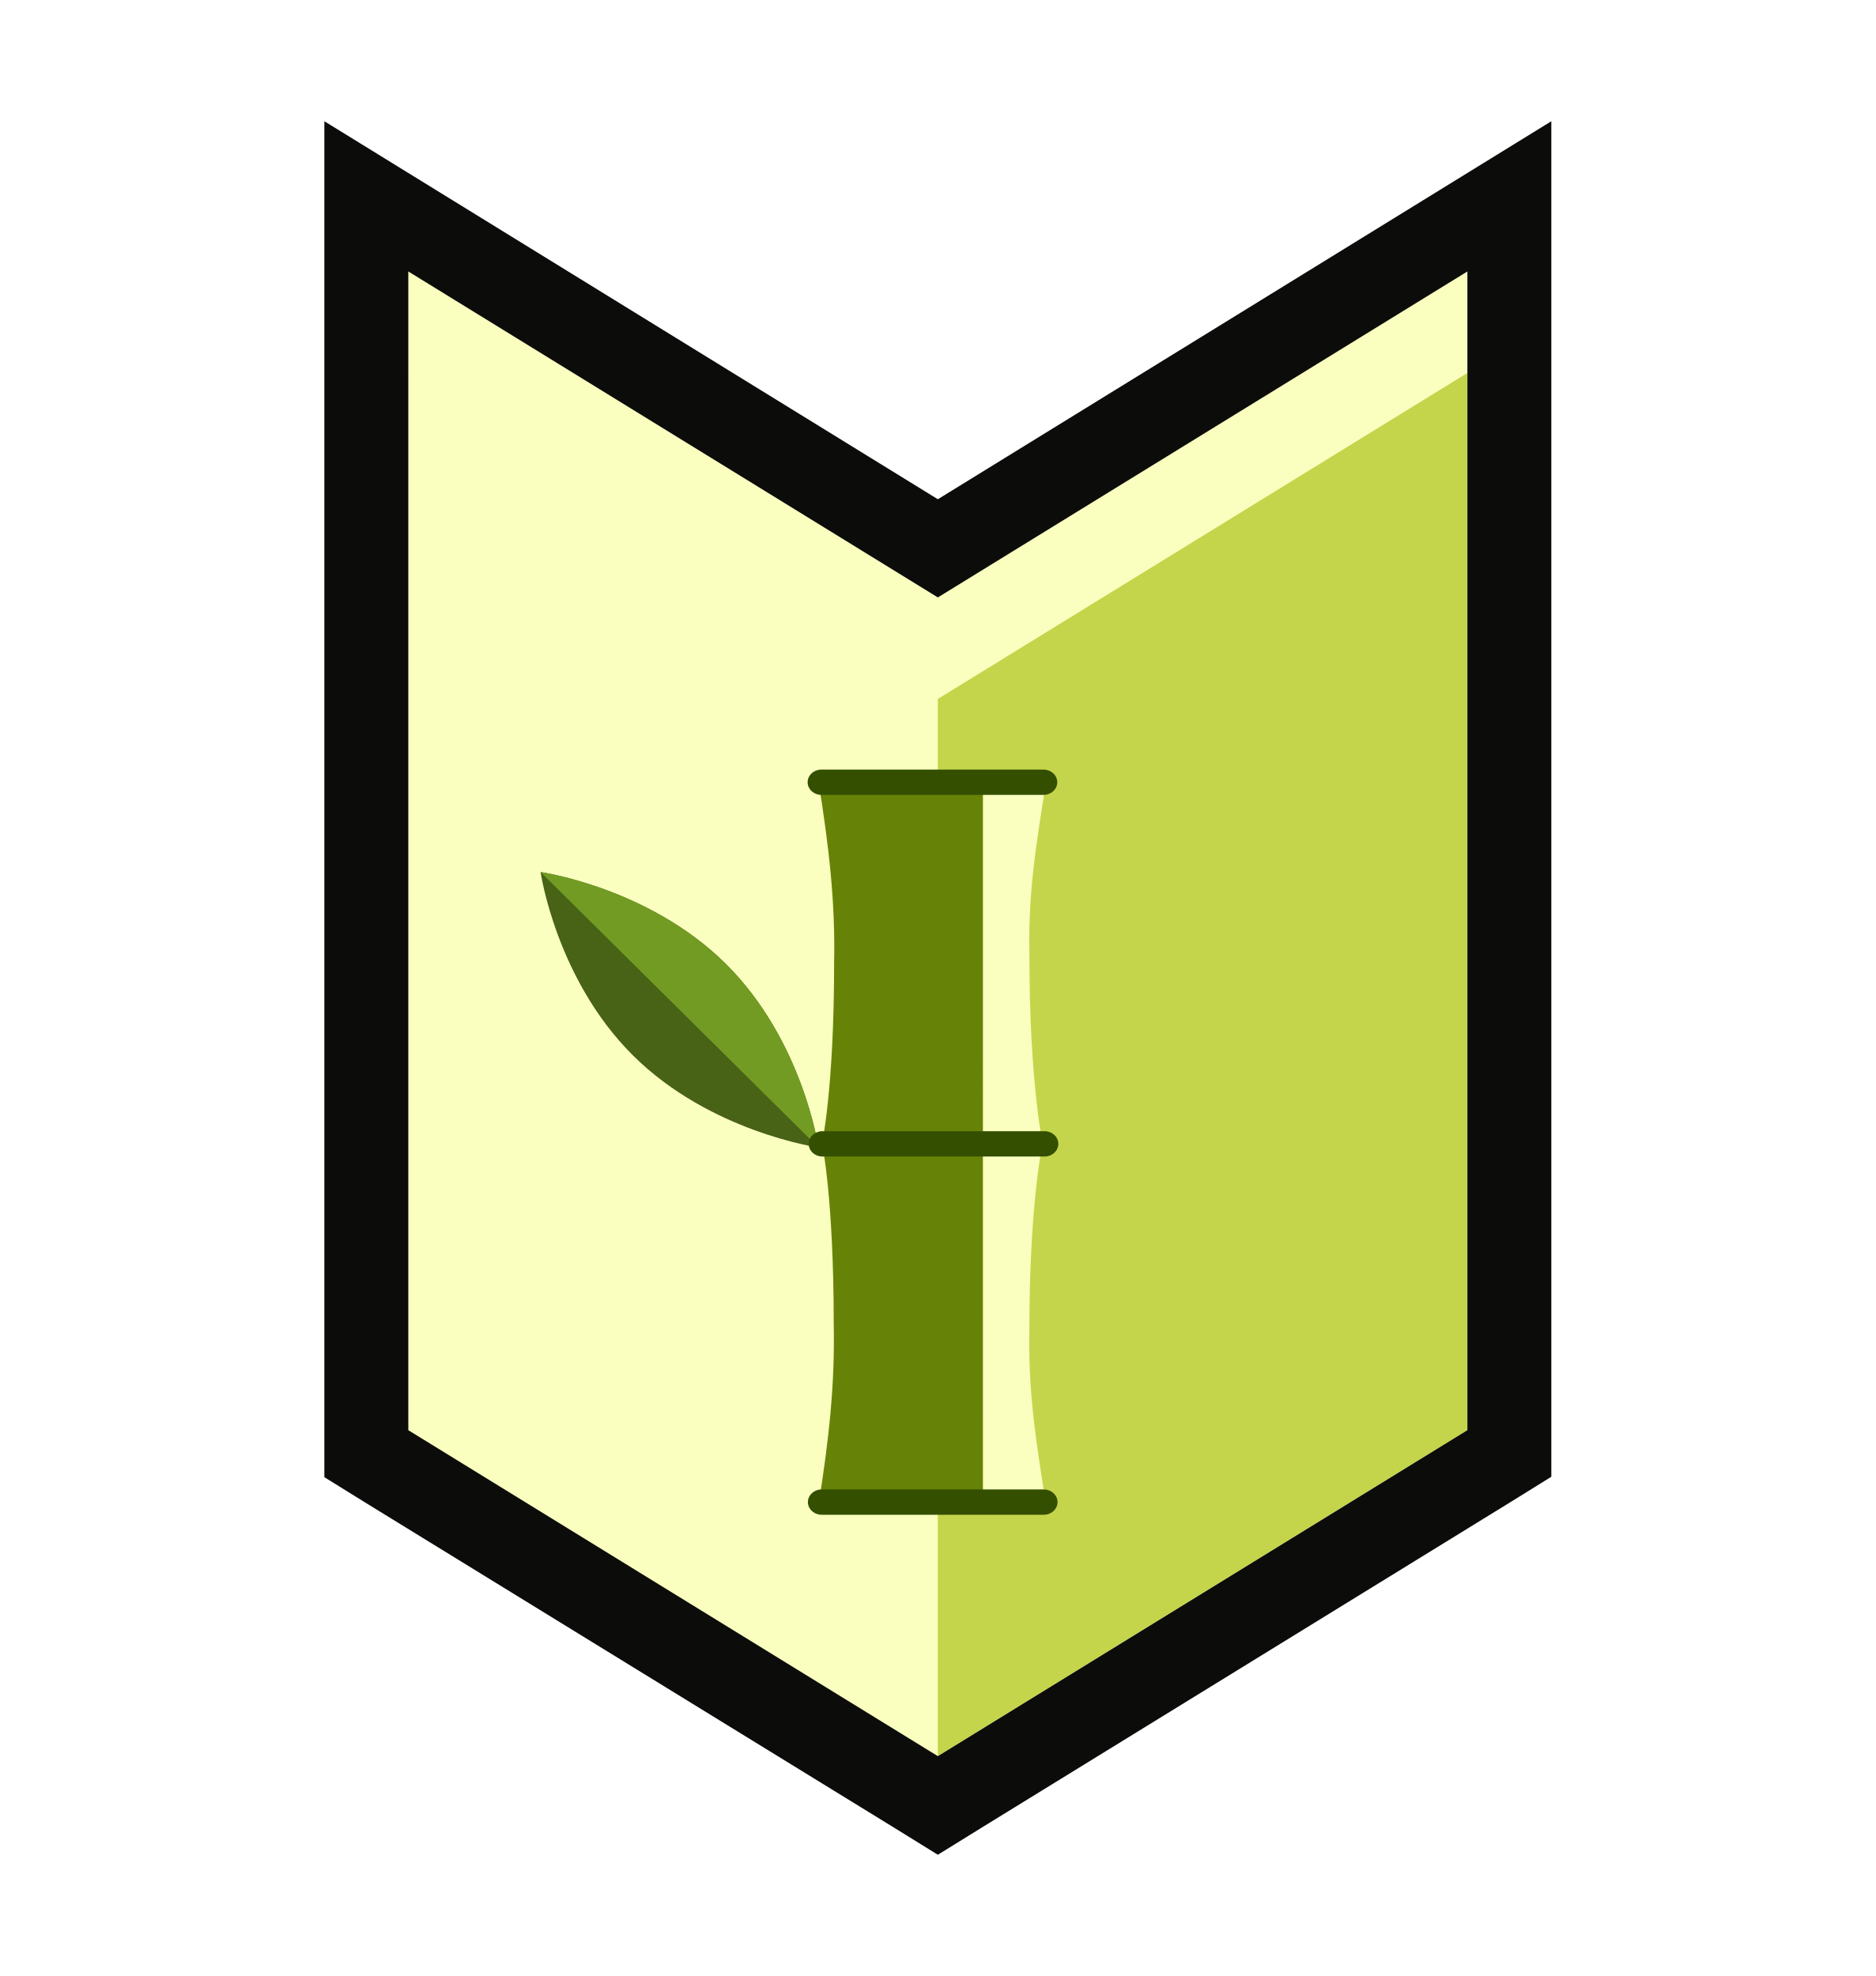
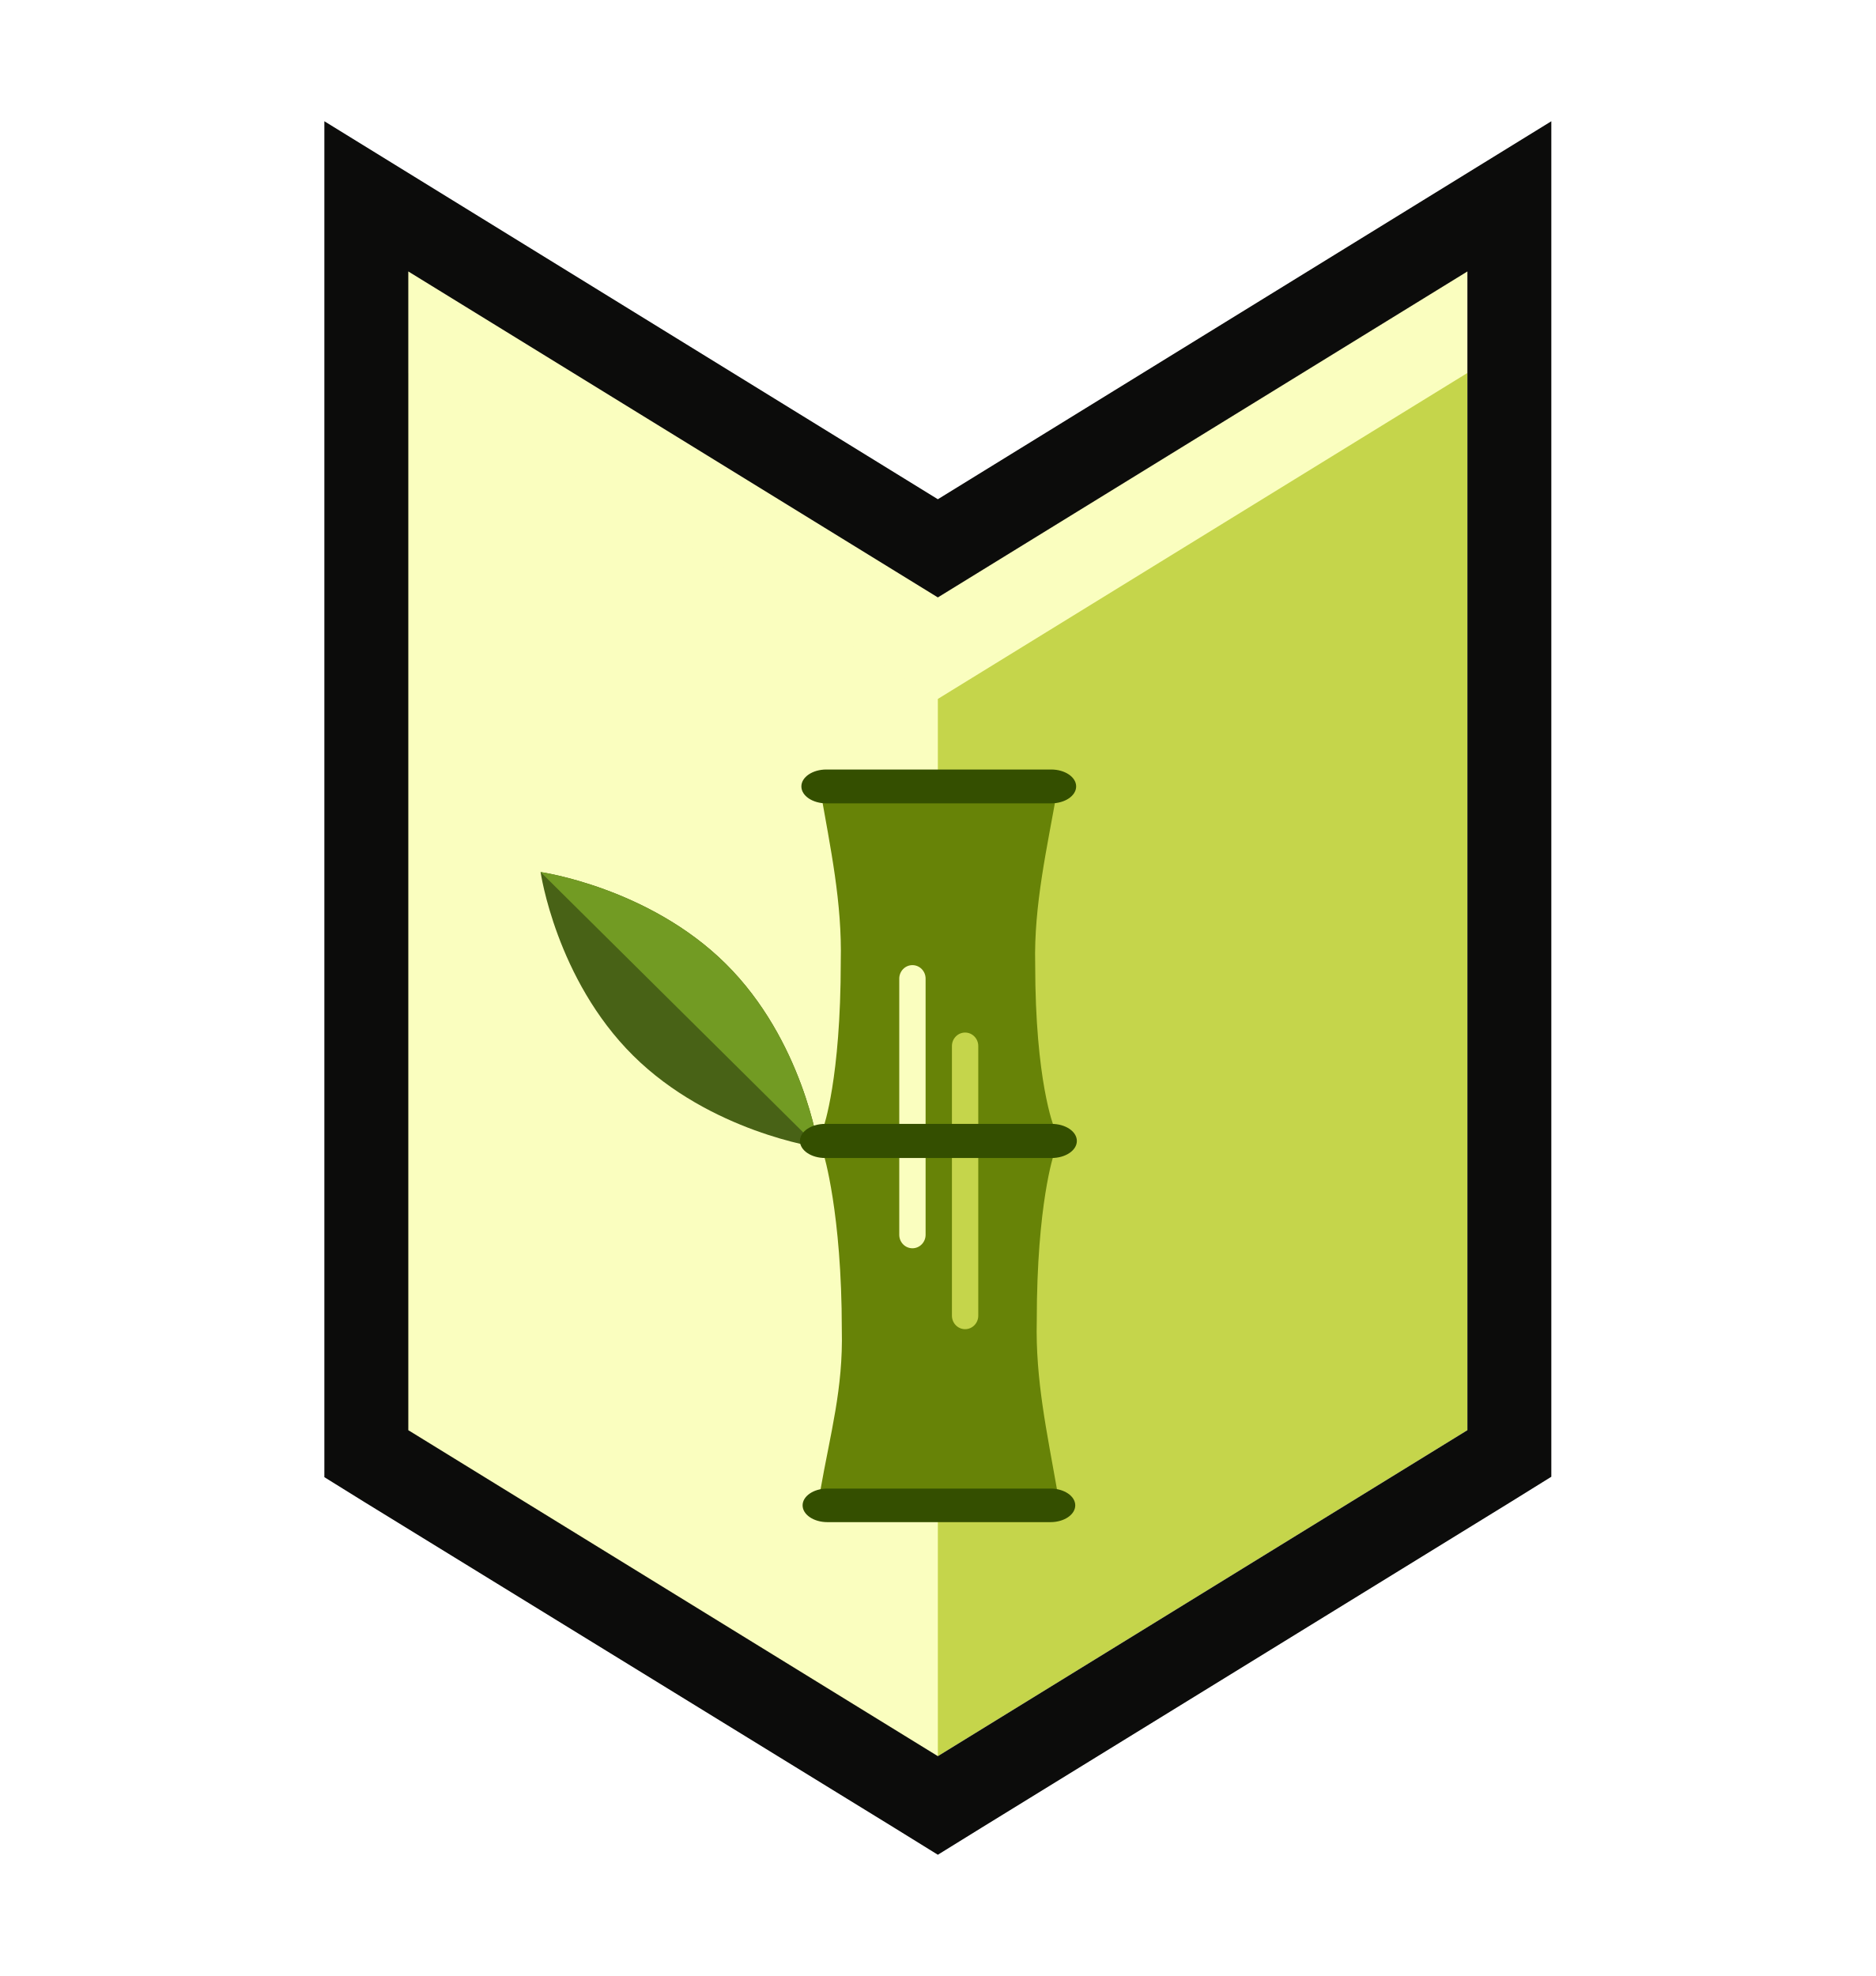
<svg xmlns="http://www.w3.org/2000/svg" version="1.1" id="Layer_1" x="0px" y="0px" viewBox="0 0 447 471" style="enable-background:new 0 0 447 471;" xml:space="preserve">
  <defs id="defs23" />
  <style type="text/css" id="style2">
	.st0{fill:#65BA7F;}
	.st1{fill:#8CEDAD;}
	.st2{fill:#0C0C0B;}
</style>
  <g id="g18" style="fill-rule:evenodd">
    <g id="g6" style="fill:#c5d54b;fill-opacity:1;fill-rule:evenodd">
-       <polygon class="st0" points="349.7,64.7 223.5,142.4 97.3,64.7 97.3,340.9 223.5,418.6 349.7,340.9 " id="polygon4" style="fill:#c5d54b;fill-opacity:1;fill-rule:evenodd" />
+       <polygon class="st0" points="349.7,340.9 349.7,64.7 223.5,142.4 97.3,64.7 97.3,340.9 223.5,418.6 " id="polygon4" style="fill:#c5d54b;fill-opacity:1;fill-rule:evenodd" />
    </g>
-     <polygon class="st1" points="223.5,142.4 223.5,418.6 97.3,340.9 97.3,64.7 " id="polygon8" style="fill:#fafebf;fill-opacity:1;fill-rule:evenodd" />
-     <polygon class="st1" points="223.5,166.6 349.7,88.9 349.7,64.7 223.5,142.4 97.3,64.7 97.3,88.9 " id="polygon10" style="fill:#fafebf;fill-opacity:1;fill-rule:evenodd" />
+     <polygon class="st1" points="223.5,418.6 97.3,340.9 97.3,64.7 223.5,142.4 " id="polygon8" style="fill:#fafebf;fill-opacity:1;fill-rule:evenodd" />
+     <polygon class="st1" points="223.5,142.4 97.3,64.7 97.3,88.9 223.5,166.6 349.7,88.9 349.7,64.7 " id="polygon10" style="fill:#fafebf;fill-opacity:1;fill-rule:evenodd" />
    <path class="st2" d="M 349.7,64.7 V 340.9 L 223.5,418.6 97.3,340.9 V 64.7 L 223.5,142.4 349.7,64.7 M 369.7,28.9 339.2,47.7 223.5,119 107.8,47.7 77.3,28.9 v 35.8 276.2 11.2 l 9.5,5.9 126.2,77.6 10.5,6.5 10.5,-6.5 126.2,-77.7 9.5,-5.9 V 340.8 64.7 Z" id="path16" style="fill:#0c0c0b;fill-rule:evenodd" />
  </g>
-   <path class="st2" d="m 150.898,251.625 c 18.391,18.235 44.138,21.882 44.138,21.882 0,0 -3.678,-25.529 -22.069,-43.764 -18.391,-18.235 -44.138,-21.882 -44.138,-21.882 0,0 3.678,25.529 22.069,43.764 z" id="path10" style="fill:#486216;fill-opacity:1;stroke-width:3.663" />
-   <path class="st3" d="m 195.036,273.507 -66.208,-65.645 c 0,0 25.747,3.647 44.138,21.882 18.391,18.235 22.069,43.764 22.069,43.764 z" id="path12" style="fill:#729b23;fill-opacity:1;stroke-width:3.663" />
-   <path style="fill:#fafebf;fill-opacity:1;stroke:none;stroke-width:1.564px;stroke-linecap:butt;stroke-linejoin:miter;stroke-opacity:1" d="m 195.504,269.989 c 6.137,45.843 0.525,87.199 0.525,87.199 z" id="path6179-4" />
-   <path style="fill:#c5d54b;fill-opacity:1;stroke:none;stroke-width:1.549px;stroke-linecap:butt;stroke-linejoin:miter;stroke-opacity:1" d="m 249.434,271.616 c -6.137,44.988 -0.525,85.572 -0.525,85.572 z" id="path6179-2-9" />
-   <path style="display:inline;fill:#fafebf;fill-opacity:1;stroke-width:3.207" d="m 249.204,186.867 c -2.319,14.737 -4.209,25.991 -3.887,40.958 0,29.796 3.136,44.663 3.136,44.663 H 195.906 c 0,0 7.202,-11.787 7.202,-41.57 0.322,-14.967 -5.633,-29.315 -7.952,-44.052 z" id="path9" />
-   <path style="display:inline;fill:#678307;fill-opacity:1;stroke-width:3.207" d="m 234.244,186.862 -0.003,85.641 -38.334,-0.015 c 0,0 2.871,-13.025 2.871,-42.807 0.322,-14.967 -1.302,-28.078 -3.621,-42.814 z" id="path9-1" />
-   <rect class="st4" height="6.038" width="59.49" x="-251.961" y="-189.473" id="rect18-1" style="fill:#344f00;fill-opacity:1;stroke-width:3.159" transform="scale(-1)" rx="3.305" ry="3.019" />
-   <path style="display:inline;fill:#fafebf;fill-opacity:1;stroke-width:3.207" d="m 249.201,358.139 c -2.319,-14.737 -4.209,-26.344 -3.887,-41.312 0,-29.796 3.136,-44.31 3.136,-44.31 H 195.904 c 0,0 2.252,11.168 2.252,40.951 0.322,14.967 -0.684,29.934 -3.003,44.67 z" id="path9-19" />
-   <path style="display:inline;fill:#678307;fill-opacity:1;stroke-width:3.207" d="m 234.241,358.143 -0.003,-85.641 -38.334,0.015 c 0,0 2.782,13.025 2.782,42.807 0.322,14.967 -1.214,28.078 -3.533,42.814 z" id="path9-1-4" />
-   <rect class="st4" height="6.038" width="59.49" x="-252.214" y="-275.67" id="rect18" style="display:inline;fill:#344f00;fill-opacity:1;stroke-width:3.159" transform="scale(-1)" rx="3.305" ry="3.019" />
-   <rect class="st4" height="6.038" width="59.49" x="-252.024" y="-361.061" id="rect18-1-9" style="fill:#344f00;fill-opacity:1;stroke-width:3.159" transform="scale(-1)" rx="3.305" ry="3.019" />
+   <g id="g1552">
+     <path style="fill:#486216;fill-opacity:1;stroke-width:3.663" id="path10" d="m 150.898,251.625 c 18.391,18.235 44.138,21.882 44.138,21.882 0,0 -3.678,-25.529 -22.069,-43.764 -18.391,-18.235 -44.138,-21.882 -44.138,-21.882 0,0 3.678,25.529 22.069,43.764 z" class="st2" />
+     <path style="fill:#729b23;fill-opacity:1;stroke-width:3.663" id="path12" d="m 195.036,273.507 -66.208,-65.645 c 0,0 25.747,3.647 44.138,21.882 18.391,18.235 22.069,43.764 22.069,43.764 z" class="st3" />
+   </g>
+   <g id="g1548" style="display:none">
+     <path id="path9" d="m 249.204,186.867 c -2.319,14.737 -4.209,25.991 -3.887,40.958 0,29.796 3.136,44.663 3.136,44.663 H 195.906 c 0,0 7.202,-11.787 7.202,-41.57 0.322,-14.967 -5.633,-29.315 -7.952,-44.052 z" style="display:inline;fill:#fafebf;fill-opacity:1;stroke-width:3.207" />
+     <path id="path9-1" d="m 234.244,186.862 -0.003,85.641 -38.334,-0.015 c 0,0 2.871,-13.025 2.871,-42.807 0.322,-14.967 -1.302,-28.078 -3.621,-42.814 z" style="display:inline;fill:#678307;fill-opacity:1;stroke-width:3.207" />
+     <rect ry="3.019" rx="3.305" transform="scale(-1)" style="fill:#344f00;fill-opacity:1;stroke-width:3.159" id="rect18-1" y="-189.473" x="-251.961" width="59.49" height="6.038" class="st4" />
+     <path id="path9-19" d="m 249.201,358.139 c -2.319,-14.737 -4.209,-26.344 -3.887,-41.312 0,-29.796 3.136,-44.31 3.136,-44.31 H 195.904 c 0,0 2.252,11.168 2.252,40.951 0.322,14.967 -0.684,29.934 -3.003,44.67 z" style="display:inline;fill:#fafebf;fill-opacity:1;stroke-width:3.207" />
+     <path id="path9-1-4" d="m 234.241,358.143 -0.003,-85.641 -38.334,0.015 c 0,0 2.782,13.025 2.782,42.807 0.322,14.967 -1.214,28.078 -3.533,42.814 z" style="display:inline;fill:#678307;fill-opacity:1;stroke-width:3.207" />
+     <rect ry="3.019" rx="3.305" transform="scale(-1)" style="display:inline;fill:#344f00;fill-opacity:1;stroke-width:3.159" id="rect18" y="-275.67" x="-252.214" width="59.49" height="6.038" class="st4" />
+     <rect ry="3.019" rx="3.305" transform="scale(-1)" style="fill:#344f00;fill-opacity:1;stroke-width:3.159" id="rect18-1-9" y="-361.061" x="-252.024" width="59.49" height="6.038" class="st4" />
+   </g>
+   <g id="g1539" transform="matrix(1,0,0,1.024162,-238.046,-13.58607)" style="display:inline">
+     <path style="fill:#678307;fill-opacity:1;stroke-width:3.138" id="Shape" d="m 490.007,360.268 c -2.423,-13.502 -5.225,-25.872 -4.888,-39.585 0,-27.3 4.103,-38.863 4.103,-38.863 h -54.914 c 0,0 4.353,13.655 4.353,40.943 0.337,13.714 -2.714,24.004 -5.138,37.506 z" />
+     <path style="fill:#678307;fill-opacity:1;stroke-width:3.138" id="path9-2" d="m 490.007,197.095 c -2.423,13.502 -5.6,26.848 -5.263,40.562 0,27.3 4.478,37.886 4.478,37.886 h -54.914 c 0,0 4.103,-11.209 4.103,-38.497 0.337,-13.714 -2.464,-26.45 -4.888,-39.952 z" />
+     <path style="fill:#c5d54b;fill-opacity:1;stroke-width:3.138" id="path15" d="m 468.041,253.578 c 1.733,0 3.138,1.405 3.138,3.138 v 62.759 c 0,1.733 -1.405,3.138 -3.138,3.138 -1.733,0 -3.138,-1.405 -3.138,-3.138 v -62.759 c 0,-1.733 1.405,-3.138 3.138,-3.138 z" />
+     <path style="fill:#fafebf;fill-opacity:1;stroke-width:3.138" id="path17" d="m 455.489,237.888 c 1.733,0 3.138,1.405 3.138,3.138 v 59.621 c 0,1.733 -1.405,3.138 -3.138,3.138 -1.733,0 -3.138,-1.405 -3.138,-3.138 v -59.621 c 0,-1.733 1.405,-3.138 3.138,-3.138 z" />
+     <rect style="fill:#344f00;fill-opacity:1;stroke-width:2.421" y="192.359" x="429.024" width="65.482" rx="5.953" id="Rectangle-path" height="7.875" />
+     <rect style="fill:#344f00;fill-opacity:1;stroke-width:2.439" y="274.838" x="428.683" width="65.99" rx="5.999" id="Rectangle-path-1" height="7.936" />
+     <rect style="fill:#344f00;fill-opacity:1;stroke-width:2.402" y="359.71" x="429.316" width="64.975" rx="5.907" id="Rectangle-path-2" height="7.814" />
+   </g>
</svg>
